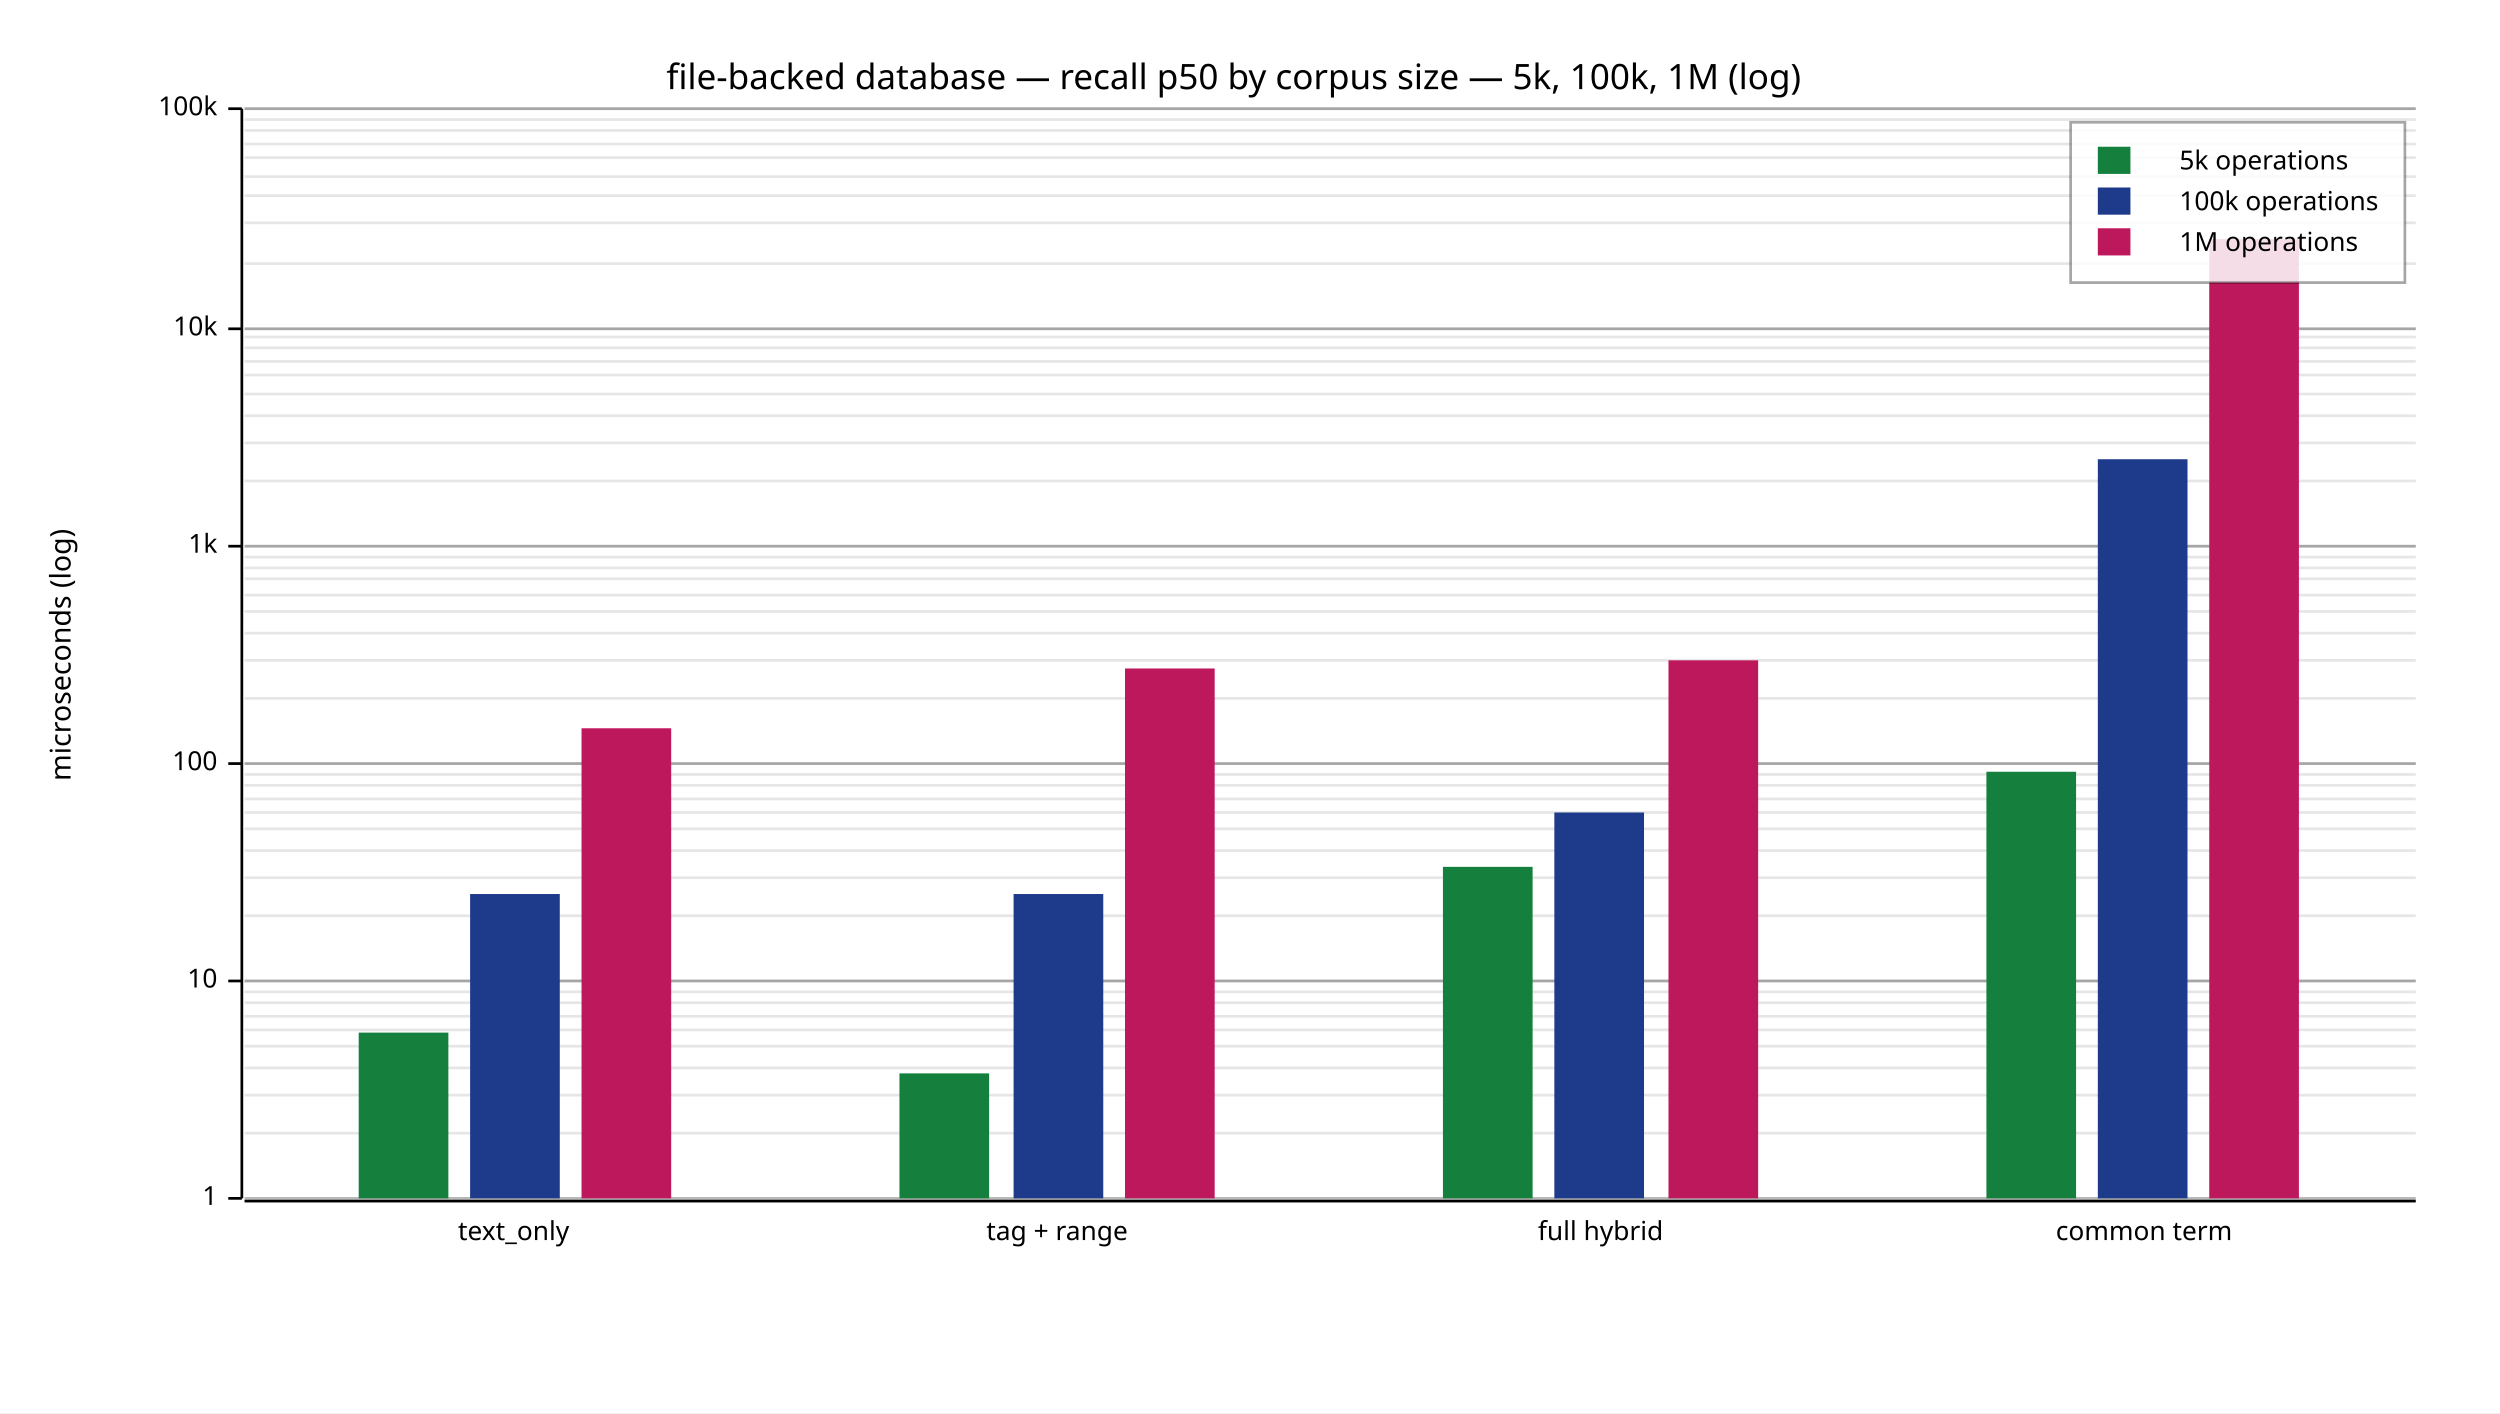
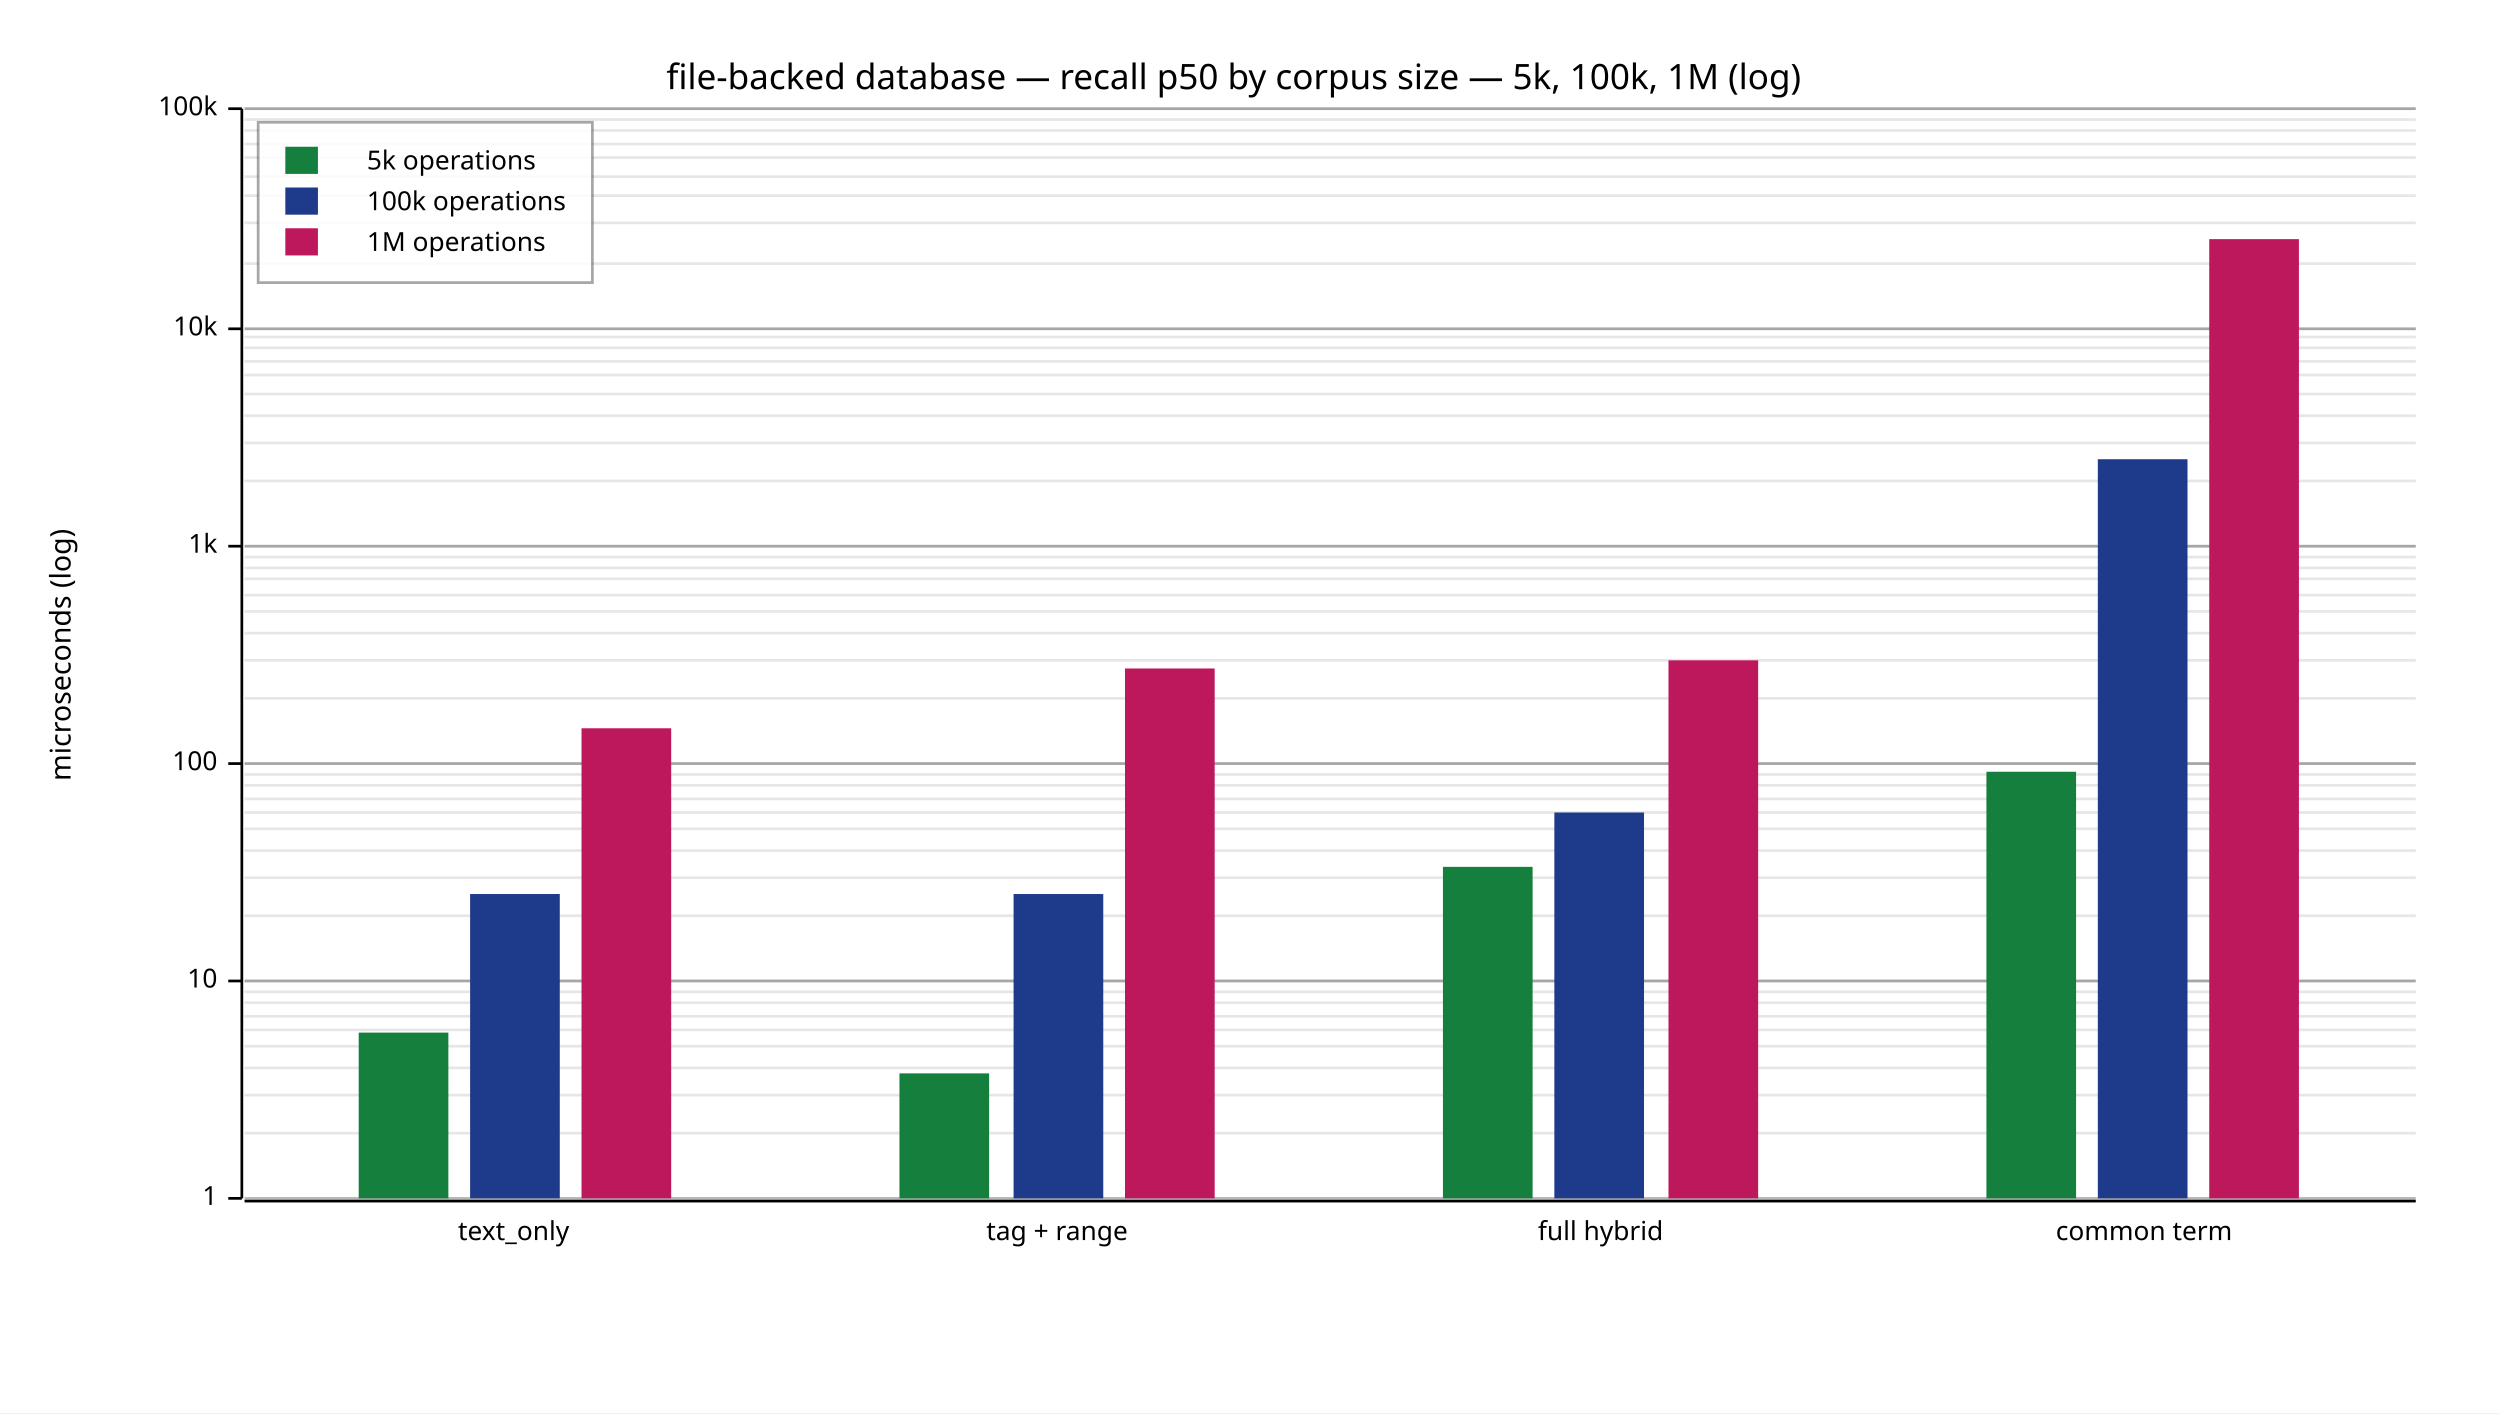
<svg xmlns="http://www.w3.org/2000/svg" width="920" height="520" viewBox="0 0 920 520">
  <rect x="0" y="0" width="920" height="520" opacity="1" fill="#FFFFFF" stroke="none" />
  <text x="454" y="23" dy="0.76em" text-anchor="middle" font-family="sans-serif" font-size="12.903" opacity="1" fill="#000000">
file-backed database — recall p50 by corpus size — 5k, 100k, 1M (log)
</text>
  <line opacity="0.1" stroke="#000000" stroke-width="1" x1="90" y1="441" x2="889" y2="441" />
  <line opacity="0.1" stroke="#000000" stroke-width="1" x1="90" y1="417" x2="889" y2="417" />
  <line opacity="0.1" stroke="#000000" stroke-width="1" x1="90" y1="403" x2="889" y2="403" />
  <line opacity="0.1" stroke="#000000" stroke-width="1" x1="90" y1="393" x2="889" y2="393" />
  <line opacity="0.1" stroke="#000000" stroke-width="1" x1="90" y1="385" x2="889" y2="385" />
  <line opacity="0.1" stroke="#000000" stroke-width="1" x1="90" y1="379" x2="889" y2="379" />
  <line opacity="0.1" stroke="#000000" stroke-width="1" x1="90" y1="374" x2="889" y2="374" />
  <line opacity="0.1" stroke="#000000" stroke-width="1" x1="90" y1="369" x2="889" y2="369" />
  <line opacity="0.1" stroke="#000000" stroke-width="1" x1="90" y1="365" x2="889" y2="365" />
  <line opacity="0.1" stroke="#000000" stroke-width="1" x1="90" y1="361" x2="889" y2="361" />
  <line opacity="0.1" stroke="#000000" stroke-width="1" x1="90" y1="361" x2="889" y2="361" />
  <line opacity="0.1" stroke="#000000" stroke-width="1" x1="90" y1="337" x2="889" y2="337" />
  <line opacity="0.1" stroke="#000000" stroke-width="1" x1="90" y1="323" x2="889" y2="323" />
  <line opacity="0.1" stroke="#000000" stroke-width="1" x1="90" y1="313" x2="889" y2="313" />
  <line opacity="0.1" stroke="#000000" stroke-width="1" x1="90" y1="305" x2="889" y2="305" />
  <line opacity="0.1" stroke="#000000" stroke-width="1" x1="90" y1="299" x2="889" y2="299" />
  <line opacity="0.1" stroke="#000000" stroke-width="1" x1="90" y1="294" x2="889" y2="294" />
  <line opacity="0.1" stroke="#000000" stroke-width="1" x1="90" y1="289" x2="889" y2="289" />
  <line opacity="0.1" stroke="#000000" stroke-width="1" x1="90" y1="285" x2="889" y2="285" />
  <line opacity="0.1" stroke="#000000" stroke-width="1" x1="90" y1="281" x2="889" y2="281" />
  <line opacity="0.1" stroke="#000000" stroke-width="1" x1="90" y1="281" x2="889" y2="281" />
  <line opacity="0.1" stroke="#000000" stroke-width="1" x1="90" y1="257" x2="889" y2="257" />
  <line opacity="0.1" stroke="#000000" stroke-width="1" x1="90" y1="243" x2="889" y2="243" />
  <line opacity="0.1" stroke="#000000" stroke-width="1" x1="90" y1="233" x2="889" y2="233" />
  <line opacity="0.1" stroke="#000000" stroke-width="1" x1="90" y1="225" x2="889" y2="225" />
  <line opacity="0.1" stroke="#000000" stroke-width="1" x1="90" y1="219" x2="889" y2="219" />
  <line opacity="0.1" stroke="#000000" stroke-width="1" x1="90" y1="213" x2="889" y2="213" />
  <line opacity="0.1" stroke="#000000" stroke-width="1" x1="90" y1="209" x2="889" y2="209" />
  <line opacity="0.1" stroke="#000000" stroke-width="1" x1="90" y1="205" x2="889" y2="205" />
  <line opacity="0.1" stroke="#000000" stroke-width="1" x1="90" y1="201" x2="889" y2="201" />
  <line opacity="0.1" stroke="#000000" stroke-width="1" x1="90" y1="201" x2="889" y2="201" />
  <line opacity="0.1" stroke="#000000" stroke-width="1" x1="90" y1="177" x2="889" y2="177" />
  <line opacity="0.1" stroke="#000000" stroke-width="1" x1="90" y1="163" x2="889" y2="163" />
  <line opacity="0.1" stroke="#000000" stroke-width="1" x1="90" y1="153" x2="889" y2="153" />
  <line opacity="0.1" stroke="#000000" stroke-width="1" x1="90" y1="145" x2="889" y2="145" />
  <line opacity="0.1" stroke="#000000" stroke-width="1" x1="90" y1="138" x2="889" y2="138" />
  <line opacity="0.1" stroke="#000000" stroke-width="1" x1="90" y1="133" x2="889" y2="133" />
  <line opacity="0.1" stroke="#000000" stroke-width="1" x1="90" y1="128" x2="889" y2="128" />
  <line opacity="0.1" stroke="#000000" stroke-width="1" x1="90" y1="124" x2="889" y2="124" />
  <line opacity="0.1" stroke="#000000" stroke-width="1" x1="90" y1="121" x2="889" y2="121" />
  <line opacity="0.1" stroke="#000000" stroke-width="1" x1="90" y1="121" x2="889" y2="121" />
  <line opacity="0.1" stroke="#000000" stroke-width="1" x1="90" y1="97" x2="889" y2="97" />
  <line opacity="0.1" stroke="#000000" stroke-width="1" x1="90" y1="82" x2="889" y2="82" />
  <line opacity="0.1" stroke="#000000" stroke-width="1" x1="90" y1="72" x2="889" y2="72" />
  <line opacity="0.1" stroke="#000000" stroke-width="1" x1="90" y1="65" x2="889" y2="65" />
  <line opacity="0.1" stroke="#000000" stroke-width="1" x1="90" y1="58" x2="889" y2="58" />
  <line opacity="0.1" stroke="#000000" stroke-width="1" x1="90" y1="53" x2="889" y2="53" />
  <line opacity="0.1" stroke="#000000" stroke-width="1" x1="90" y1="48" x2="889" y2="48" />
  <line opacity="0.1" stroke="#000000" stroke-width="1" x1="90" y1="44" x2="889" y2="44" />
  <line opacity="0.1" stroke="#000000" stroke-width="1" x1="90" y1="40" x2="889" y2="40" />
  <line opacity="0.1" stroke="#000000" stroke-width="1" x1="90" y1="40" x2="889" y2="40" />
  <text x="18" y="241" dy="0.76em" text-anchor="middle" font-family="sans-serif" font-size="10.484" opacity="1" fill="#000000" transform="rotate(270, 18, 241)">
microseconds (log)
</text>
  <line opacity="0.2" stroke="#000000" stroke-width="1" x1="90" y1="441" x2="889" y2="441" />
  <line opacity="0.2" stroke="#000000" stroke-width="1" x1="90" y1="361" x2="889" y2="361" />
  <line opacity="0.2" stroke="#000000" stroke-width="1" x1="90" y1="281" x2="889" y2="281" />
  <line opacity="0.2" stroke="#000000" stroke-width="1" x1="90" y1="201" x2="889" y2="201" />
  <line opacity="0.2" stroke="#000000" stroke-width="1" x1="90" y1="121" x2="889" y2="121" />
  <line opacity="0.2" stroke="#000000" stroke-width="1" x1="90" y1="40" x2="889" y2="40" />
  <polyline fill="none" opacity="1" stroke="#000000" stroke-width="1" points="89,40 89,441 " />
  <text x="80" y="441" dy="0.5ex" text-anchor="end" font-family="sans-serif" font-size="9.677" opacity="1" fill="#000000">
1
</text>
  <polyline fill="none" opacity="1" stroke="#000000" stroke-width="1" points="84,441 89,441 " />
  <text x="80" y="361" dy="0.5ex" text-anchor="end" font-family="sans-serif" font-size="9.677" opacity="1" fill="#000000">
10
</text>
  <polyline fill="none" opacity="1" stroke="#000000" stroke-width="1" points="84,361 89,361 " />
  <text x="80" y="281" dy="0.5ex" text-anchor="end" font-family="sans-serif" font-size="9.677" opacity="1" fill="#000000">
100
</text>
  <polyline fill="none" opacity="1" stroke="#000000" stroke-width="1" points="84,281 89,281 " />
  <text x="80" y="201" dy="0.5ex" text-anchor="end" font-family="sans-serif" font-size="9.677" opacity="1" fill="#000000">
1k
</text>
  <polyline fill="none" opacity="1" stroke="#000000" stroke-width="1" points="84,201 89,201 " />
  <text x="80" y="121" dy="0.5ex" text-anchor="end" font-family="sans-serif" font-size="9.677" opacity="1" fill="#000000">
10k
</text>
  <polyline fill="none" opacity="1" stroke="#000000" stroke-width="1" points="84,121 89,121 " />
  <text x="80" y="40" dy="0.5ex" text-anchor="end" font-family="sans-serif" font-size="9.677" opacity="1" fill="#000000">
100k
</text>
  <polyline fill="none" opacity="1" stroke="#000000" stroke-width="1" points="84,40 89,40 " />
  <polyline fill="none" opacity="1" stroke="#000000" stroke-width="1" points="90,442 889,442 " />
  <rect x="132" y="380" width="33" height="61" opacity="1" fill="#15803D" stroke="none" />
  <rect x="331" y="395" width="33" height="46" opacity="1" fill="#15803D" stroke="none" />
  <rect x="531" y="319" width="33" height="122" opacity="1" fill="#15803D" stroke="none" />
  <rect x="731" y="284" width="33" height="157" opacity="1" fill="#15803D" stroke="none" />
  <rect x="173" y="329" width="33" height="112" opacity="1" fill="#1E3A8A" stroke="none" />
  <rect x="373" y="329" width="33" height="112" opacity="1" fill="#1E3A8A" stroke="none" />
  <rect x="572" y="299" width="33" height="142" opacity="1" fill="#1E3A8A" stroke="none" />
  <rect x="772" y="169" width="33" height="272" opacity="1" fill="#1E3A8A" stroke="none" />
  <rect x="214" y="268" width="33" height="173" opacity="1" fill="#BE185D" stroke="none" />
  <rect x="414" y="246" width="33" height="195" opacity="1" fill="#BE185D" stroke="none" />
  <rect x="614" y="243" width="33" height="198" opacity="1" fill="#BE185D" stroke="none" />
  <rect x="813" y="88" width="33" height="353" opacity="1" fill="#BE185D" stroke="none" />
-   <rect x="762" y="45" width="123" height="59" opacity="0.85" fill="#FFFFFF" stroke="none" />
-   <rect x="762" y="45" width="123" height="59" opacity="0.35" fill="none" stroke="#000000" />
-   <text x="802" y="55" dy="0.76em" text-anchor="start" font-family="sans-serif" font-size="9.677" opacity="1" fill="#000000">
+   <rect x="95" y="45" width="123" height="59" opacity="0.85" fill="#FFFFFF" stroke="none" />
+   <rect x="95" y="45" width="123" height="59" opacity="0.35" fill="none" stroke="#000000" />
+   <text x="135" y="55" dy="0.76em" text-anchor="start" font-family="sans-serif" font-size="9.677" opacity="1" fill="#000000">
5k operations
</text>
-   <text x="802" y="70" dy="0.76em" text-anchor="start" font-family="sans-serif" font-size="9.677" opacity="1" fill="#000000">
+   <text x="135" y="70" dy="0.76em" text-anchor="start" font-family="sans-serif" font-size="9.677" opacity="1" fill="#000000">
100k operations
</text>
-   <text x="802" y="85" dy="0.76em" text-anchor="start" font-family="sans-serif" font-size="9.677" opacity="1" fill="#000000">
+   <text x="135" y="85" dy="0.76em" text-anchor="start" font-family="sans-serif" font-size="9.677" opacity="1" fill="#000000">
1M operations
</text>
-   <rect x="772" y="54" width="12" height="10" opacity="1" fill="#15803D" stroke="none" />
-   <rect x="772" y="69" width="12" height="10" opacity="1" fill="#1E3A8A" stroke="none" />
-   <rect x="772" y="84" width="12" height="10" opacity="1" fill="#BE185D" stroke="none" />
+   <rect x="105" y="54" width="12" height="10" opacity="1" fill="#15803D" stroke="none" />
+   <rect x="105" y="69" width="12" height="10" opacity="1" fill="#1E3A8A" stroke="none" />
+   <rect x="105" y="84" width="12" height="10" opacity="1" fill="#BE185D" stroke="none" />
  <text x="189" y="449" dy="0.76em" text-anchor="middle" font-family="sans-serif" font-size="9.677" opacity="1" fill="#000000">
text_only
</text>
  <text x="389" y="449" dy="0.76em" text-anchor="middle" font-family="sans-serif" font-size="9.677" opacity="1" fill="#000000">
tag + range
</text>
  <text x="589" y="449" dy="0.76em" text-anchor="middle" font-family="sans-serif" font-size="9.677" opacity="1" fill="#000000">
full hybrid
</text>
  <text x="789" y="449" dy="0.76em" text-anchor="middle" font-family="sans-serif" font-size="9.677" opacity="1" fill="#000000">
common term
</text>
</svg>
